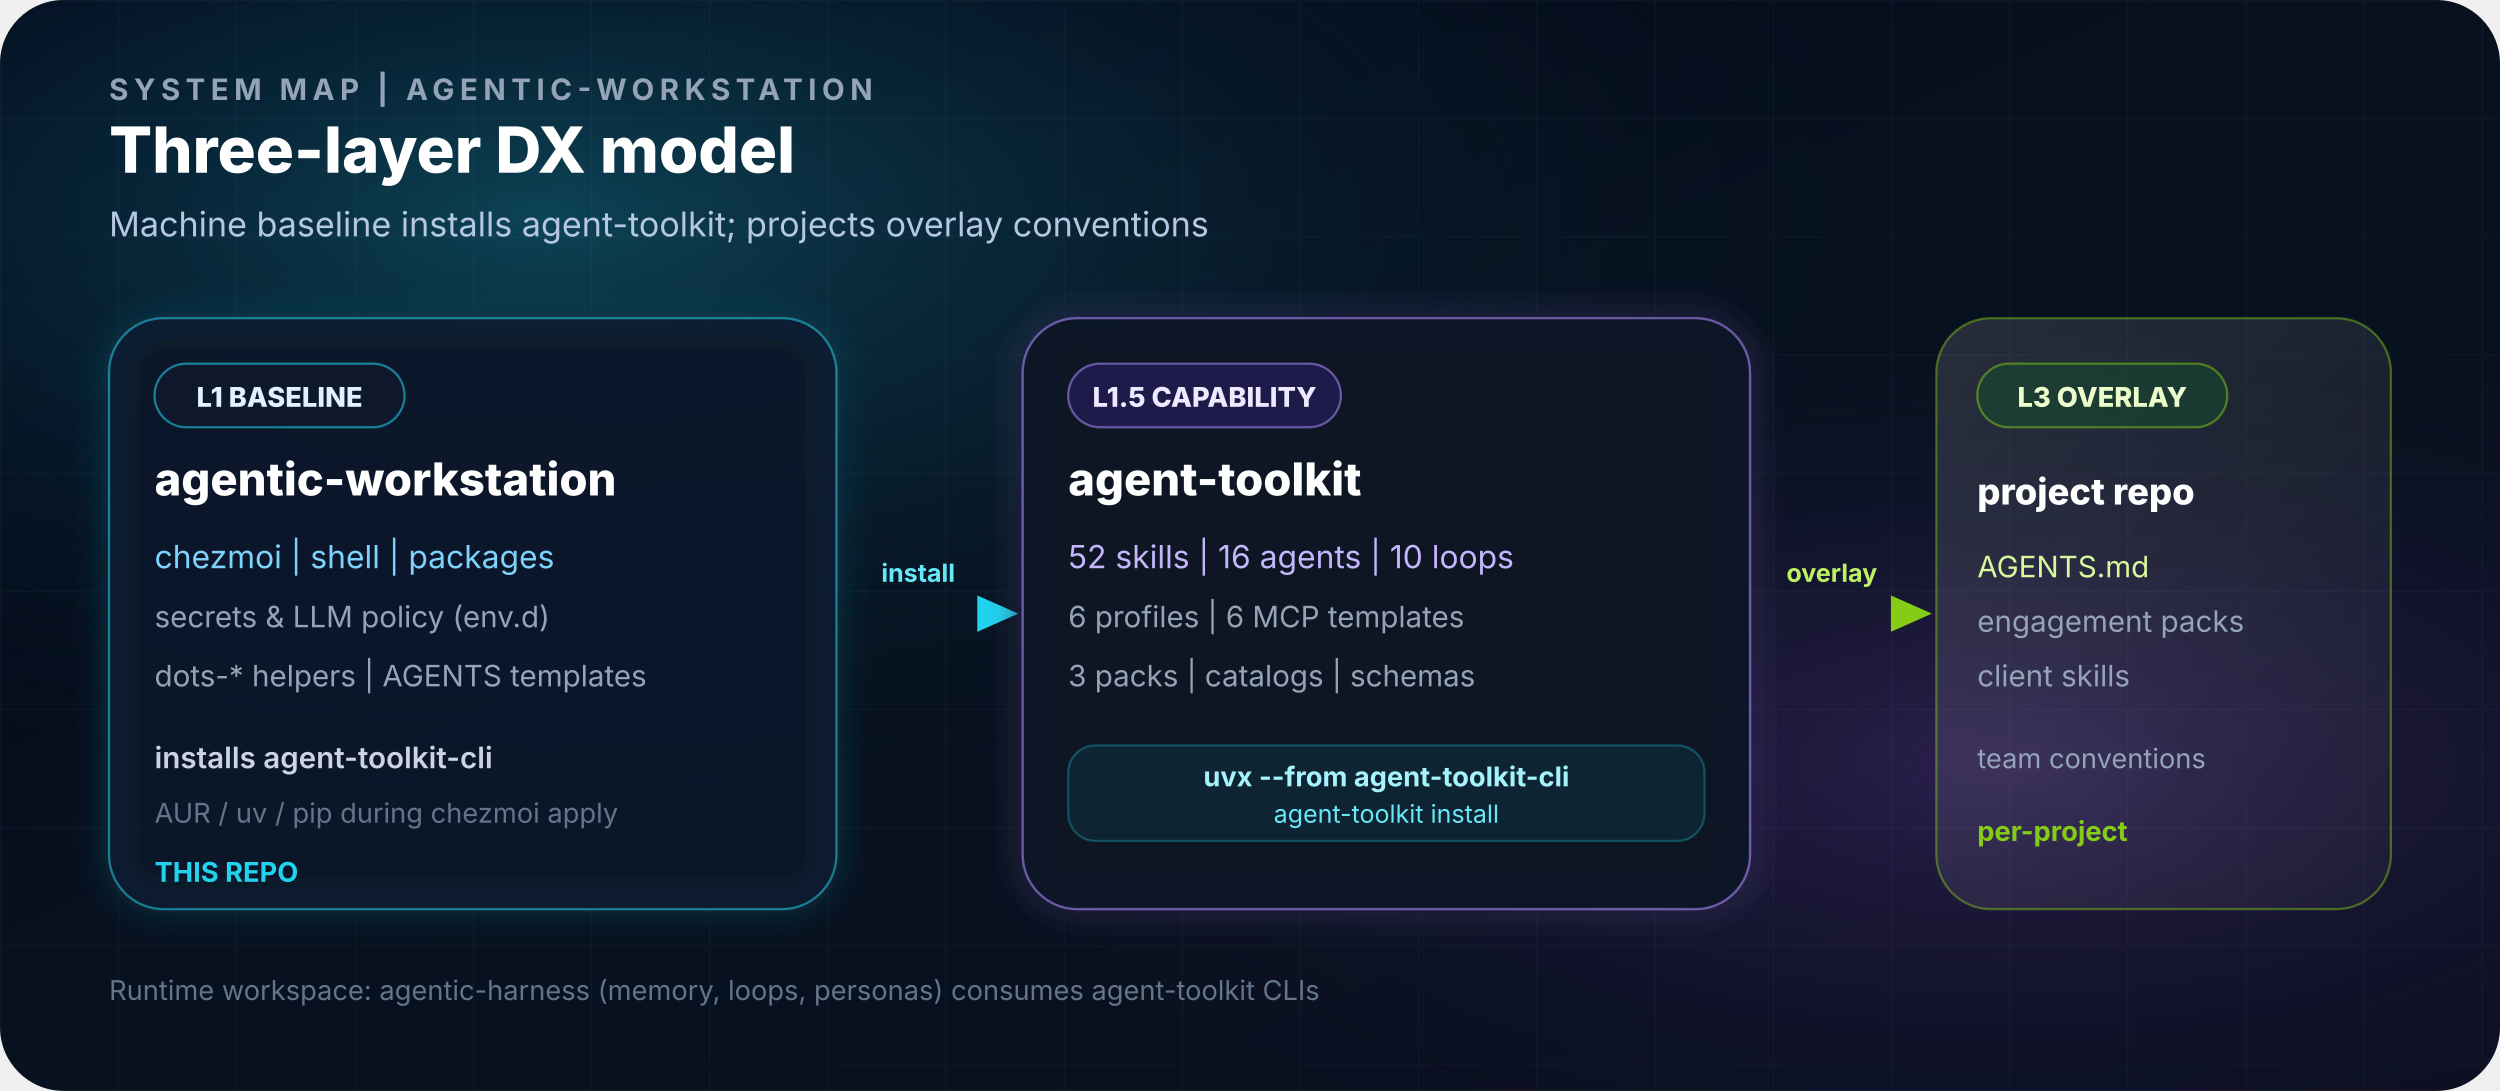
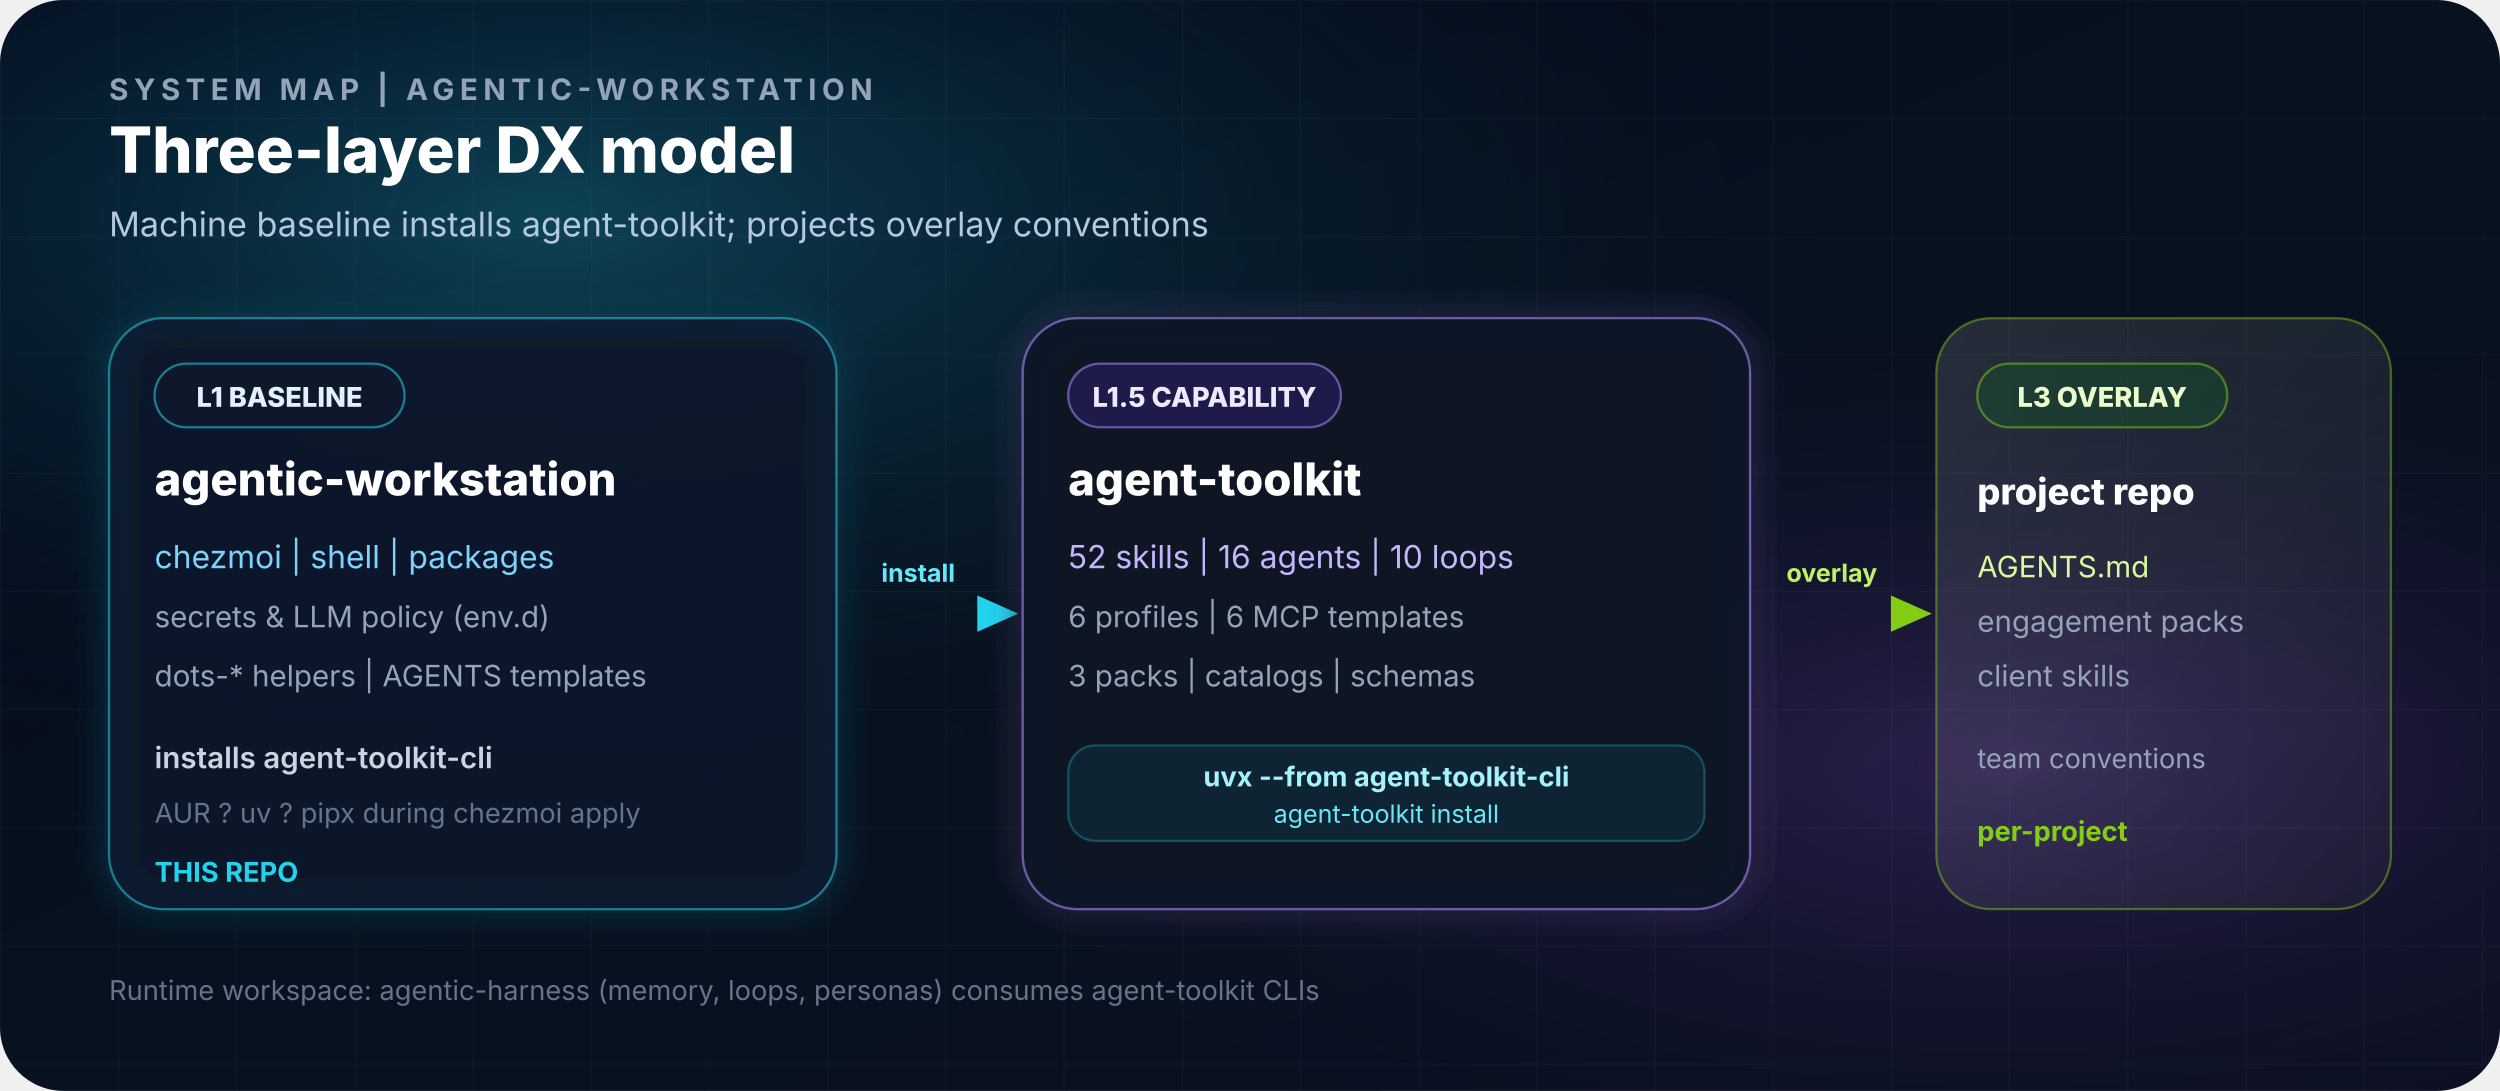
<svg xmlns="http://www.w3.org/2000/svg" width="1100" height="480" viewBox="0 0 1100 480" role="img" aria-labelledby="title desc">
  <defs>
    <linearGradient id="bg" x1="0" y1="0" x2="1" y2="1">
      <stop offset="0" stop-color="#020617" />
      <stop offset="0.45" stop-color="#07111f" />
      <stop offset="1" stop-color="#0b1020" />
    </linearGradient>
    <radialGradient id="auraA" cx="22%" cy="20%" r="55%">
      <stop offset="0" stop-color="#22d3ee" stop-opacity="0.28" />
      <stop offset="1" stop-color="#020617" stop-opacity="0" />
    </radialGradient>
    <radialGradient id="auraB" cx="80%" cy="70%" r="45%">
      <stop offset="0" stop-color="#a855f7" stop-opacity="0.22" />
      <stop offset="1" stop-color="#020617" stop-opacity="0" />
    </radialGradient>
    <linearGradient id="stroke" x1="0" y1="0" x2="1" y2="0">
      <stop offset="0" stop-color="#22d3ee" />
      <stop offset="0.5" stop-color="#a78bfa" />
      <stop offset="1" stop-color="#84cc16" />
    </linearGradient>
    <linearGradient id="card" x1="0" y1="0" x2="1" y2="1">
      <stop offset="0" stop-color="#ffffff" stop-opacity="0.12" />
      <stop offset="1" stop-color="#ffffff" stop-opacity="0.03" />
    </linearGradient>
    <filter id="softGlow" x="-40%" y="-40%" width="180%" height="180%">
      <feGaussianBlur stdDeviation="7" result="blur" />
      <feMerge>
        <feMergeNode in="blur" />
        <feMergeNode in="SourceGraphic" />
      </feMerge>
    </filter>
    <pattern id="grid" width="52" height="52" patternUnits="userSpaceOnUse">
      <path d="M 52 0 L 0 0 0 52" fill="none" stroke="#94a3b8" stroke-opacity="0.05" stroke-width="1" />
    </pattern>
  </defs>
  <rect width="1100" height="480" rx="28" fill="url(#bg)" />
  <rect width="1100" height="480" rx="28" fill="url(#auraA)" />
  <rect width="1100" height="480" rx="28" fill="url(#auraB)" />
  <rect width="1100" height="480" rx="28" fill="url(#grid)" />
  <text x="48" y="44" fill="#94a3b8" font-family="Inter, ui-sans-serif, sans-serif" font-size="13" font-weight="700" letter-spacing="2.4">SYSTEM MAP  |  AGENTIC-WORKSTATION</text>
  <text x="48" y="76" fill="#ffffff" font-family="Inter, ui-sans-serif, sans-serif" font-size="28" font-weight="800">Three-layer DX model</text>
  <text x="48" y="104" fill="#b6c7e3" font-family="Inter, ui-sans-serif, sans-serif" font-size="15">Machine baseline installs agent-toolkit; projects overlay conventions</text>
  <g transform="translate(48 140)">
    <rect width="320" height="260" rx="24" fill="#0f172a" fill-opacity="0.78" stroke="#22d3ee" stroke-opacity="0.5" filter="url(#softGlow)" />
    <rect x="20" y="20" width="110" height="28" rx="14" fill="#0f172a" stroke="#22d3ee" stroke-opacity="0.55" />
    <text x="75" y="39" text-anchor="middle" fill="#e0f2fe" font-family="Inter, ui-sans-serif, sans-serif" font-size="12" font-weight="800">L1 BASELINE</text>
    <text x="20" y="78" fill="#ffffff" font-family="Inter, ui-sans-serif, sans-serif" font-size="20" font-weight="800">agentic-workstation</text>
    <text x="20" y="110" fill="#7dd3fc" font-family="Inter, ui-sans-serif, sans-serif" font-size="14">chezmoi  |  shell  |  packages</text>
    <text x="20" y="136" fill="#94a3b8" font-family="Inter, ui-sans-serif, sans-serif" font-size="13">secrets &amp; LLM policy (env.d)</text>
    <text x="20" y="162" fill="#94a3b8" font-family="Inter, ui-sans-serif, sans-serif" font-size="13">dots-* helpers  |  AGENTS templates</text>
    <text x="20" y="198" fill="#cbd5e1" font-family="Inter, ui-sans-serif, sans-serif" font-size="13" font-weight="600">installs agent-toolkit-cli</text>
-     <text x="20" y="222" fill="#64748b" font-family="Inter, ui-sans-serif, sans-serif" font-size="12">AUR / uv / pip during chezmoi apply</text>
+     <text x="20" y="222" fill="#64748b" font-family="Inter, ui-sans-serif, sans-serif" font-size="12">AUR ? uv ? pipx during chezmoi apply</text>
    <text x="20" y="248" fill="#22d3ee" font-family="Inter, ui-sans-serif, sans-serif" font-size="12" font-weight="700">THIS REPO</text>
  </g>
  <path d="M378 270 H430" stroke="url(#stroke)" stroke-width="3" stroke-opacity="0.8" />
  <polygon points="430,262 448,270 430,278" fill="#22d3ee" />
  <text x="404" y="256" text-anchor="middle" fill="#67e8f9" font-family="Inter, ui-sans-serif, sans-serif" font-size="11" font-weight="700">install</text>
  <g transform="translate(450 140)">
    <rect width="320" height="260" rx="24" fill="#111827" fill-opacity="0.88" stroke="#a78bfa" stroke-opacity="0.55" filter="url(#softGlow)" />
    <rect x="20" y="20" width="120" height="28" rx="14" fill="#1e1b4b" stroke="#a78bfa" stroke-opacity="0.55" />
    <text x="80" y="39" text-anchor="middle" fill="#ede9fe" font-family="Inter, ui-sans-serif, sans-serif" font-size="12" font-weight="800">L1.5 CAPABILITY</text>
    <text x="20" y="78" fill="#ffffff" font-family="Inter, ui-sans-serif, sans-serif" font-size="20" font-weight="800">agent-toolkit</text>
    <text x="20" y="110" fill="#c4b5fd" font-family="Inter, ui-sans-serif, sans-serif" font-size="14">52 skills  |  16 agents  |  10 loops</text>
    <text x="20" y="136" fill="#94a3b8" font-family="Inter, ui-sans-serif, sans-serif" font-size="13">6 profiles  |  6 MCP templates</text>
    <text x="20" y="162" fill="#94a3b8" font-family="Inter, ui-sans-serif, sans-serif" font-size="13">3 packs  |  catalogs  |  schemas</text>
    <rect x="20" y="188" width="280" height="42" rx="12" fill="#22d3ee" fill-opacity="0.08" stroke="#22d3ee" stroke-opacity="0.28" />
    <text x="160" y="206" text-anchor="middle" fill="#a5f3fc" font-family="Inter, ui-sans-serif, sans-serif" font-size="12" font-weight="700">uvx --from agent-toolkit-cli</text>
    <text x="160" y="222" text-anchor="middle" fill="#67e8f9" font-family="Inter, ui-sans-serif, sans-serif" font-size="11">agent-toolkit install</text>
  </g>
  <path d="M780 270 H832" stroke="url(#stroke)" stroke-width="3" stroke-opacity="0.8" />
  <polygon points="832,262 850,270 832,278" fill="#84cc16" />
  <text x="806" y="256" text-anchor="middle" fill="#bef264" font-family="Inter, ui-sans-serif, sans-serif" font-size="11" font-weight="700">overlay</text>
  <g transform="translate(852 140)">
    <rect width="200" height="260" rx="24" fill="url(#card)" stroke="#84cc16" stroke-opacity="0.45" />
    <rect x="18" y="20" width="110" height="28" rx="14" fill="#14532d" fill-opacity="0.45" stroke="#84cc16" stroke-opacity="0.5" />
    <text x="73" y="39" text-anchor="middle" fill="#ecfccb" font-family="Inter, ui-sans-serif, sans-serif" font-size="12" font-weight="800">L3 OVERLAY</text>
    <text x="18" y="82" fill="#ffffff" font-family="Inter, ui-sans-serif, sans-serif" font-size="16" font-weight="800">project repo</text>
    <text x="18" y="114" fill="#d9f99d" font-family="Inter, ui-sans-serif, sans-serif" font-size="13">AGENTS.md</text>
    <text x="18" y="138" fill="#94a3b8" font-family="Inter, ui-sans-serif, sans-serif" font-size="13">engagement packs</text>
    <text x="18" y="162" fill="#94a3b8" font-family="Inter, ui-sans-serif, sans-serif" font-size="13">client skills</text>
    <text x="18" y="198" fill="#94a3b8" font-family="Inter, ui-sans-serif, sans-serif" font-size="12">team conventions</text>
    <text x="18" y="230" fill="#84cc16" font-family="Inter, ui-sans-serif, sans-serif" font-size="12" font-weight="700">per-project</text>
  </g>
  <text x="48" y="440" fill="#64748b" font-family="Inter, ui-sans-serif, sans-serif" font-size="12">Runtime workspace: agentic-harness (memory, loops, personas) consumes agent-toolkit CLIs</text>
  <path d="M0 476 H1100" stroke="url(#stroke)" stroke-width="4" />
</svg>
